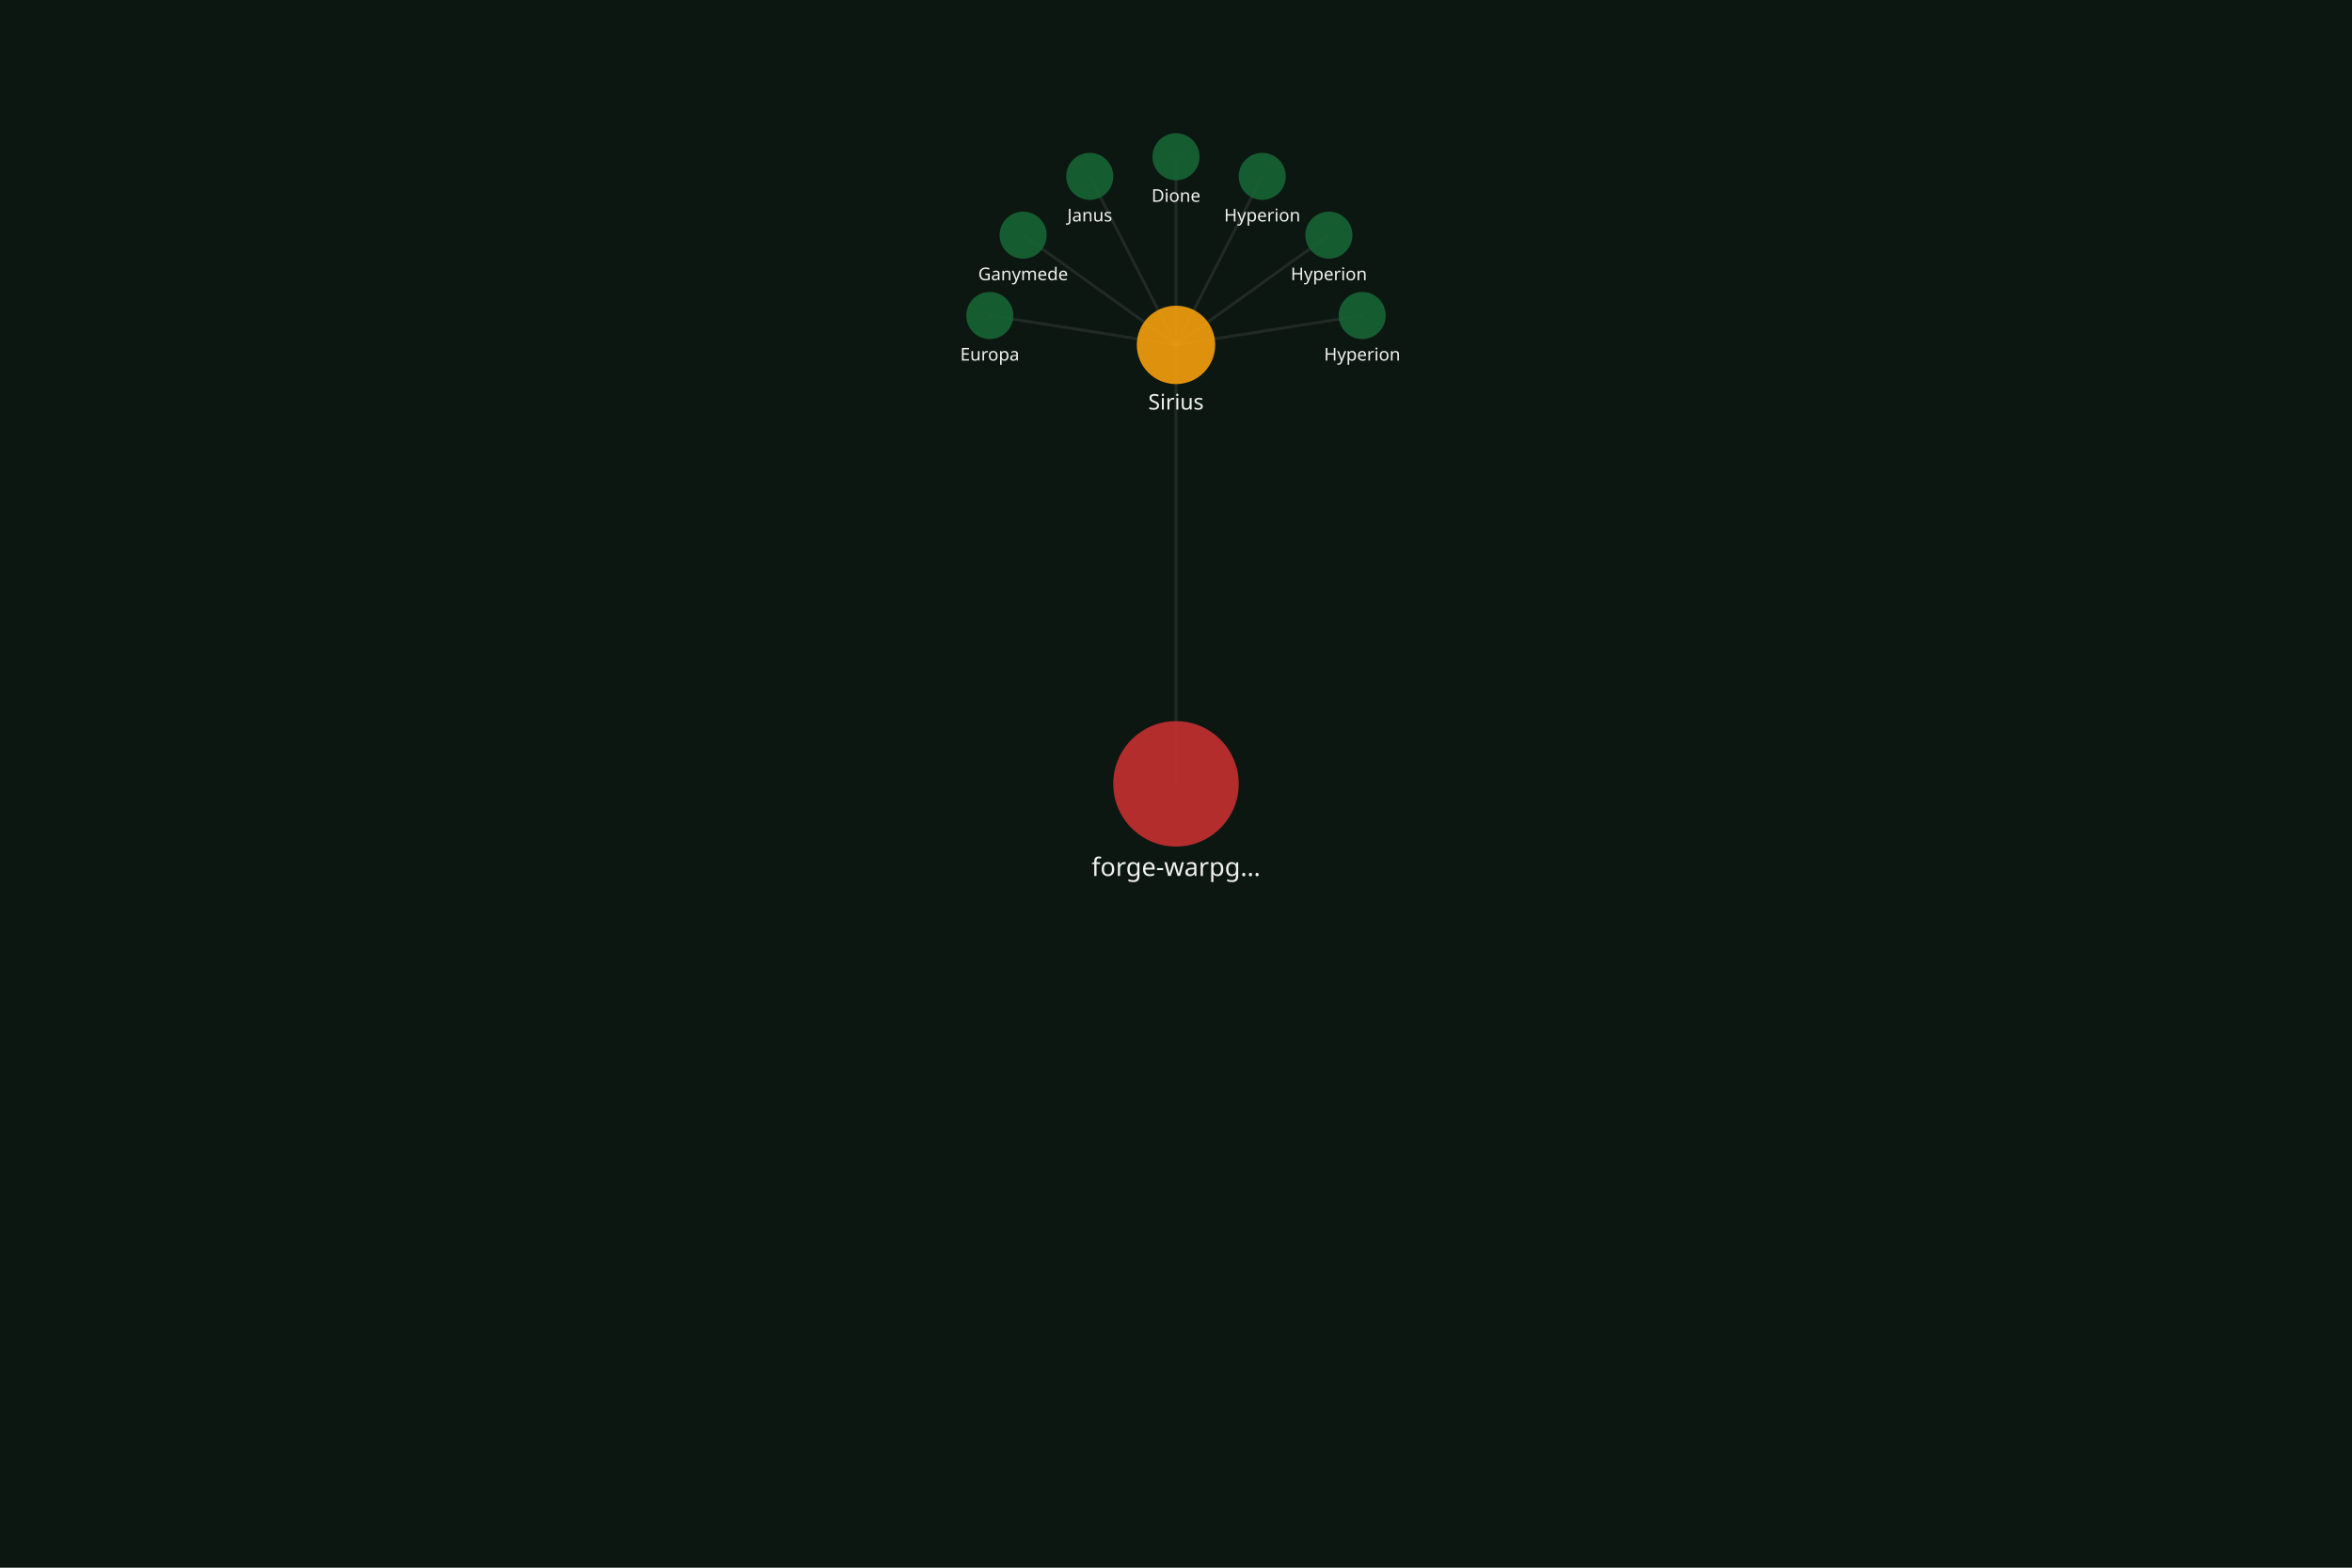
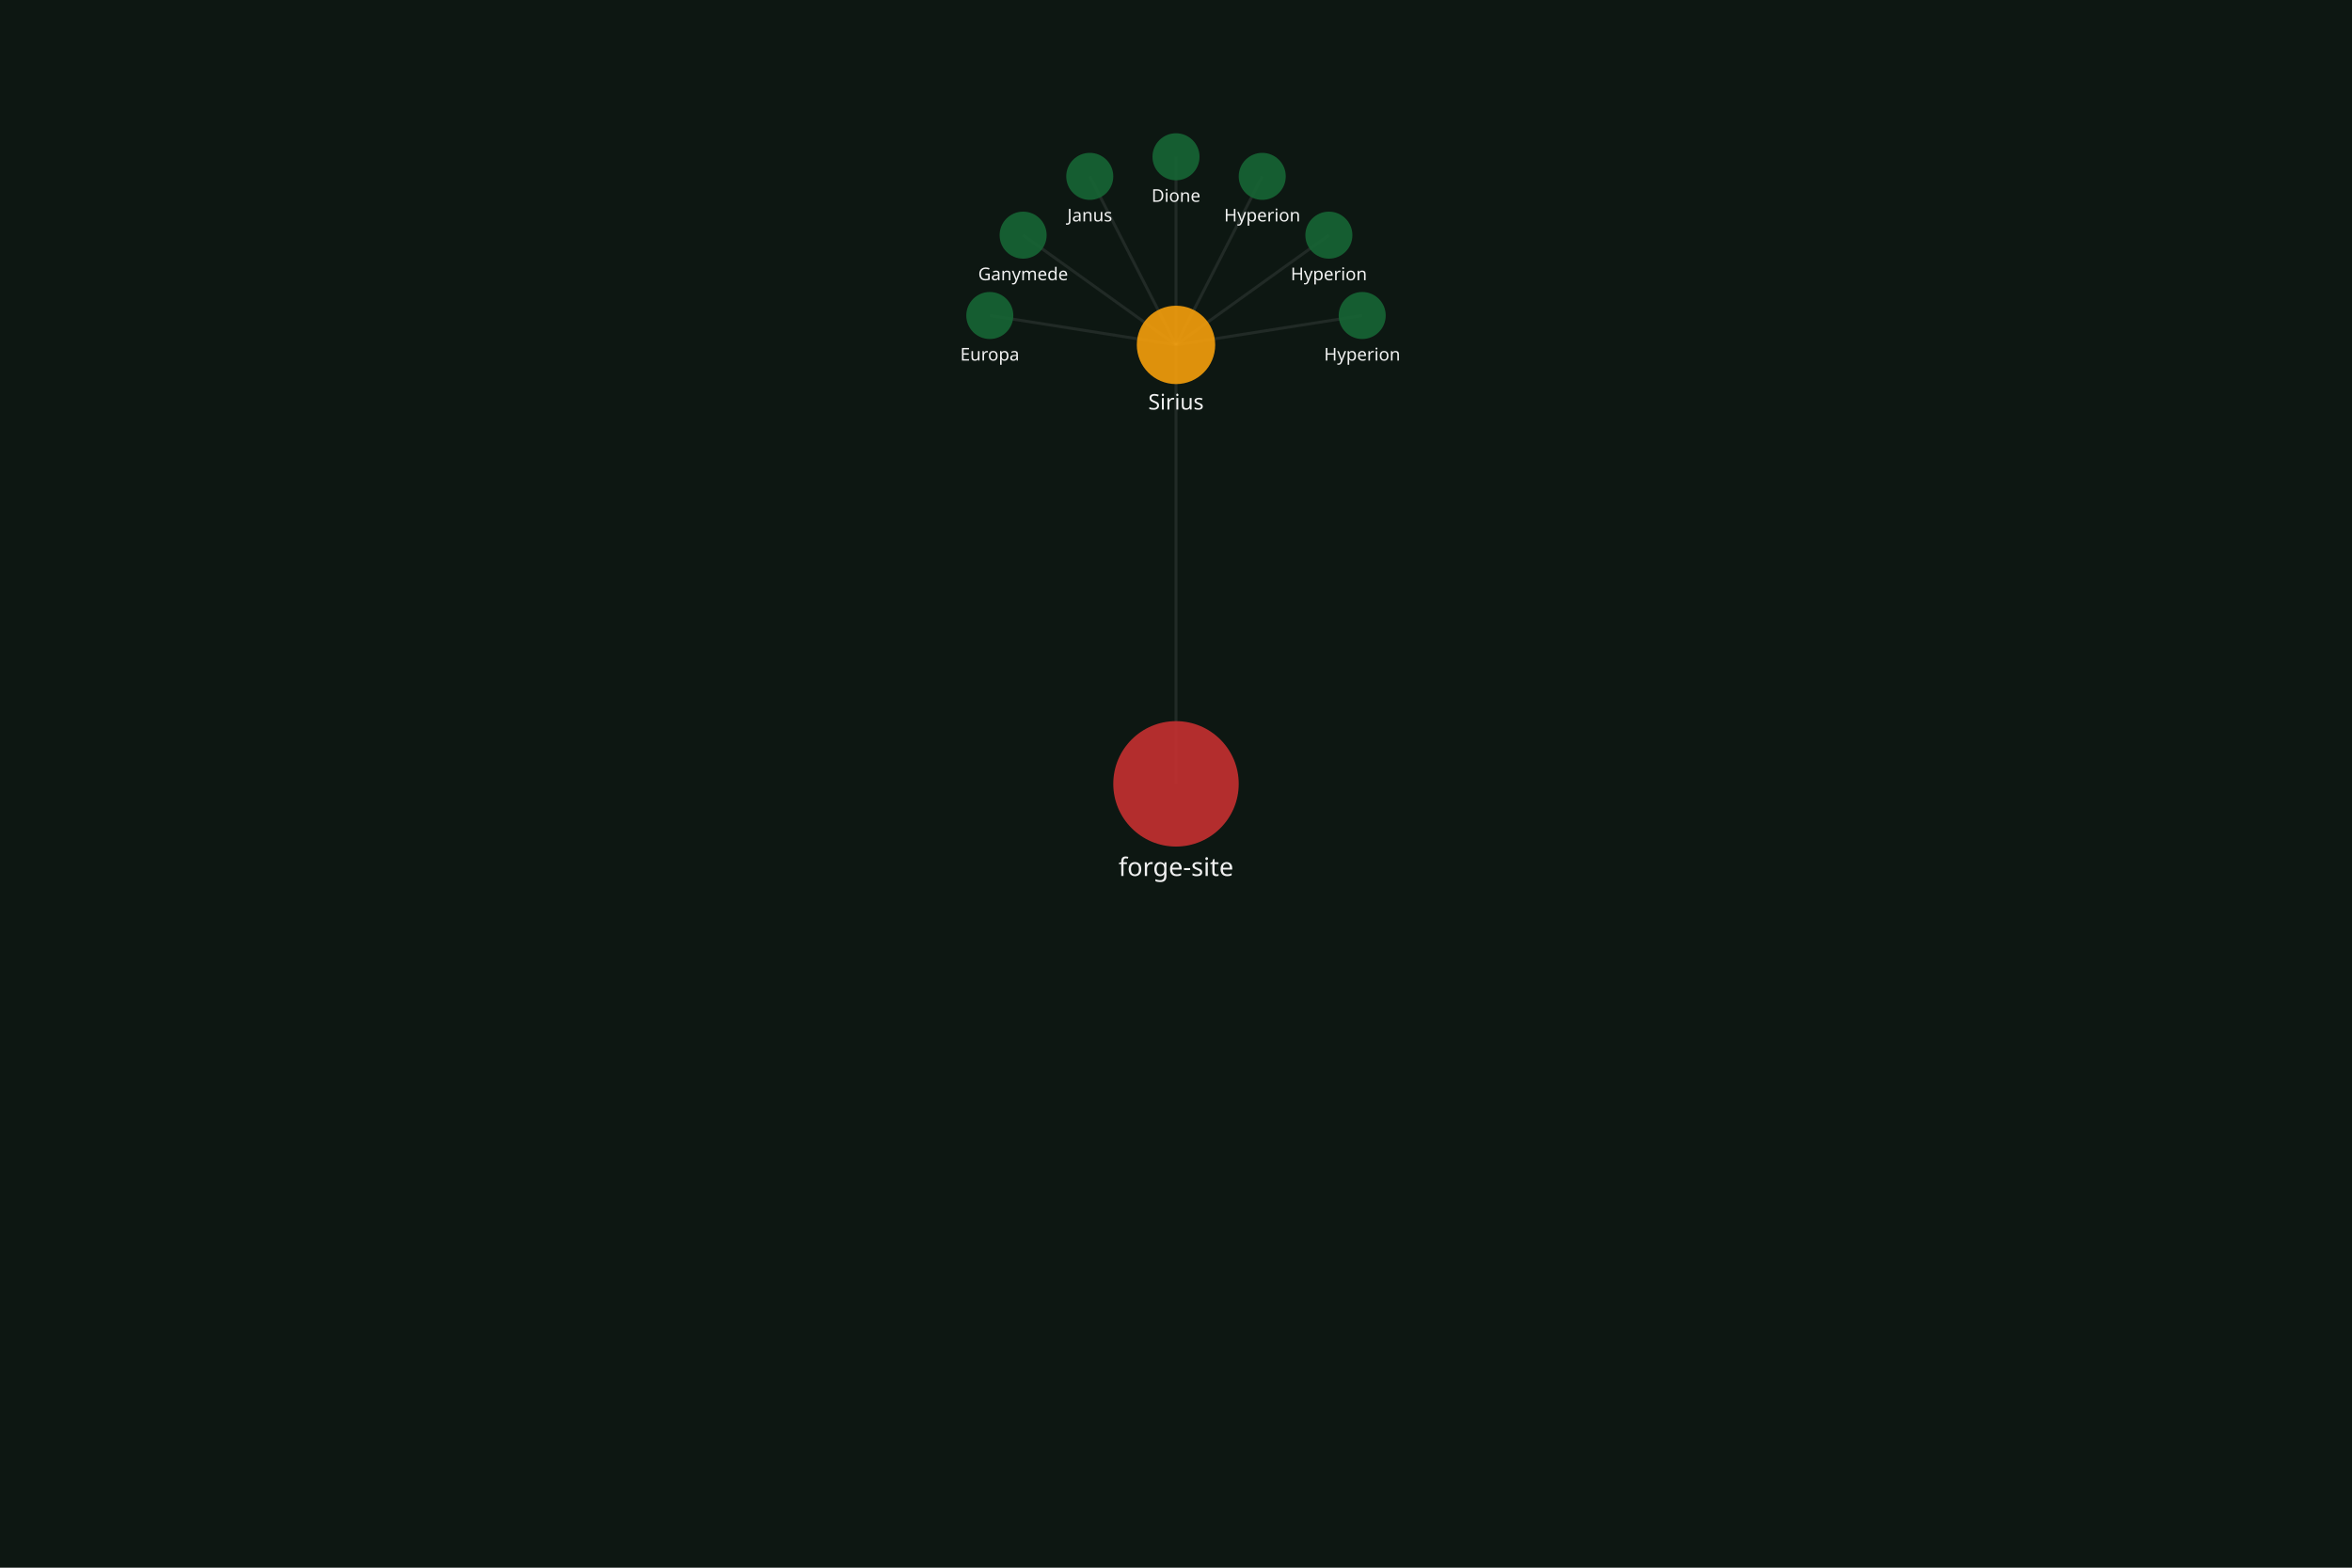
- <svg xmlns="http://www.w3.org/2000/svg" width="1200" height="800" viewBox="0 0 1200 800" role="img" aria-label="Star Map — forge-warpgogol">
+ <svg xmlns="http://www.w3.org/2000/svg" width="1200" height="800" viewBox="0 0 1200 800" role="img" aria-label="Star Map — forge-site">
  <rect width="1200" height="800" style="fill: var(--ds-color-bg-dark, #0d1712)" />
  <g class="star-map-edges">
    <line x1="600" y1="400" x2="600" y2="176" style="stroke: var(--ds-color-border-inverse-soft, rgba(255,255,255,0.14))" stroke-width="1.5" opacity="0.6" />
    <line x1="600" y1="176" x2="505" y2="161" style="stroke: var(--ds-color-border-inverse-soft, rgba(255,255,255,0.14))" stroke-width="1.5" opacity="0.6" />
    <line x1="600" y1="176" x2="522" y2="120" style="stroke: var(--ds-color-border-inverse-soft, rgba(255,255,255,0.14))" stroke-width="1.5" opacity="0.6" />
    <line x1="600" y1="176" x2="556" y2="90" style="stroke: var(--ds-color-border-inverse-soft, rgba(255,255,255,0.14))" stroke-width="1.5" opacity="0.6" />
    <line x1="600" y1="176" x2="600" y2="80" style="stroke: var(--ds-color-border-inverse-soft, rgba(255,255,255,0.14))" stroke-width="1.5" opacity="0.6" />
    <line x1="600" y1="176" x2="644" y2="90" style="stroke: var(--ds-color-border-inverse-soft, rgba(255,255,255,0.14))" stroke-width="1.5" opacity="0.6" />
    <line x1="600" y1="176" x2="678" y2="120" style="stroke: var(--ds-color-border-inverse-soft, rgba(255,255,255,0.14))" stroke-width="1.5" opacity="0.6" />
    <line x1="600" y1="176" x2="695" y2="161" style="stroke: var(--ds-color-border-inverse-soft, rgba(255,255,255,0.14))" stroke-width="1.5" opacity="0.6" />
  </g>
  <g class="star-map-nodes">
-     <g class="star-map-node" role="img" aria-label="forge-warpgogol" data-kind="constellation" data-cosmic-name="forge-warpgogol">
+     <g class="star-map-node" role="img" aria-label="forge-site" data-kind="constellation" data-cosmic-name="forge-site">
      <circle cx="600" cy="400" r="32" style="fill: var(--ds-color-danger, #c53030)" opacity="0.9" />
-       <text x="600" y="447" text-anchor="middle" font-family="system-ui,sans-serif" font-size="13" style="fill: var(--ds-color-text-soft-on-dark, rgba(255,255,255,0.94))">forge-warpg…</text>
+       <text x="600" y="447" text-anchor="middle" font-family="system-ui,sans-serif" font-size="13" style="fill: var(--ds-color-text-soft-on-dark, rgba(255,255,255,0.94))">forge-site</text>
    </g>
    <g class="star-map-node" role="img" aria-label="Sirius" data-route="/" data-kind="star" data-cosmic-name="Sirius">
      <circle cx="600" cy="176" r="20" style="fill: var(--ds-color-status-fair, #f59e0b)" opacity="0.9" />
      <text x="600" y="209" text-anchor="middle" font-family="system-ui,sans-serif" font-size="11" style="fill: var(--ds-color-text-soft-on-dark, rgba(255,255,255,0.94))">Sirius</text>
    </g>
    <g class="star-map-node" role="img" aria-label="Europa" data-route="/" data-kind="planet" data-cosmic-name="Europa">
      <circle cx="505" cy="161" r="12" style="fill: var(--ds-color-success-dark, #166534)" opacity="0.9" />
      <text x="505" y="184" text-anchor="middle" font-family="system-ui,sans-serif" font-size="9" style="fill: var(--ds-color-text-soft-on-dark, rgba(255,255,255,0.94))">Europa</text>
    </g>
    <g class="star-map-node" role="img" aria-label="Ganymede" data-route="/" data-kind="planet" data-cosmic-name="Ganymede">
      <circle cx="522" cy="120" r="12" style="fill: var(--ds-color-success-dark, #166534)" opacity="0.9" />
      <text x="522" y="143" text-anchor="middle" font-family="system-ui,sans-serif" font-size="9" style="fill: var(--ds-color-text-soft-on-dark, rgba(255,255,255,0.94))">Ganymede</text>
    </g>
    <g class="star-map-node" role="img" aria-label="Janus" data-route="/" data-kind="planet" data-cosmic-name="Janus">
      <circle cx="556" cy="90" r="12" style="fill: var(--ds-color-success-dark, #166534)" opacity="0.9" />
      <text x="556" y="113" text-anchor="middle" font-family="system-ui,sans-serif" font-size="9" style="fill: var(--ds-color-text-soft-on-dark, rgba(255,255,255,0.94))">Janus</text>
    </g>
    <g class="star-map-node" role="img" aria-label="Dione" data-route="/" data-kind="planet" data-cosmic-name="Dione">
      <circle cx="600" cy="80" r="12" style="fill: var(--ds-color-success-dark, #166534)" opacity="0.9" />
      <text x="600" y="103" text-anchor="middle" font-family="system-ui,sans-serif" font-size="9" style="fill: var(--ds-color-text-soft-on-dark, rgba(255,255,255,0.94))">Dione</text>
    </g>
    <g class="star-map-node" role="img" aria-label="Hyperion" data-route="/" data-kind="planet" data-cosmic-name="Hyperion">
      <circle cx="644" cy="90" r="12" style="fill: var(--ds-color-success-dark, #166534)" opacity="0.9" />
      <text x="644" y="113" text-anchor="middle" font-family="system-ui,sans-serif" font-size="9" style="fill: var(--ds-color-text-soft-on-dark, rgba(255,255,255,0.94))">Hyperion</text>
    </g>
    <g class="star-map-node" role="img" aria-label="Hyperion" data-route="/" data-kind="planet" data-cosmic-name="Hyperion">
      <circle cx="678" cy="120" r="12" style="fill: var(--ds-color-success-dark, #166534)" opacity="0.9" />
      <text x="678" y="143" text-anchor="middle" font-family="system-ui,sans-serif" font-size="9" style="fill: var(--ds-color-text-soft-on-dark, rgba(255,255,255,0.94))">Hyperion</text>
    </g>
    <g class="star-map-node" role="img" aria-label="Hyperion" data-route="/" data-kind="planet" data-cosmic-name="Hyperion">
      <circle cx="695" cy="161" r="12" style="fill: var(--ds-color-success-dark, #166534)" opacity="0.9" />
      <text x="695" y="184" text-anchor="middle" font-family="system-ui,sans-serif" font-size="9" style="fill: var(--ds-color-text-soft-on-dark, rgba(255,255,255,0.94))">Hyperion</text>
    </g>
  </g>
</svg>
